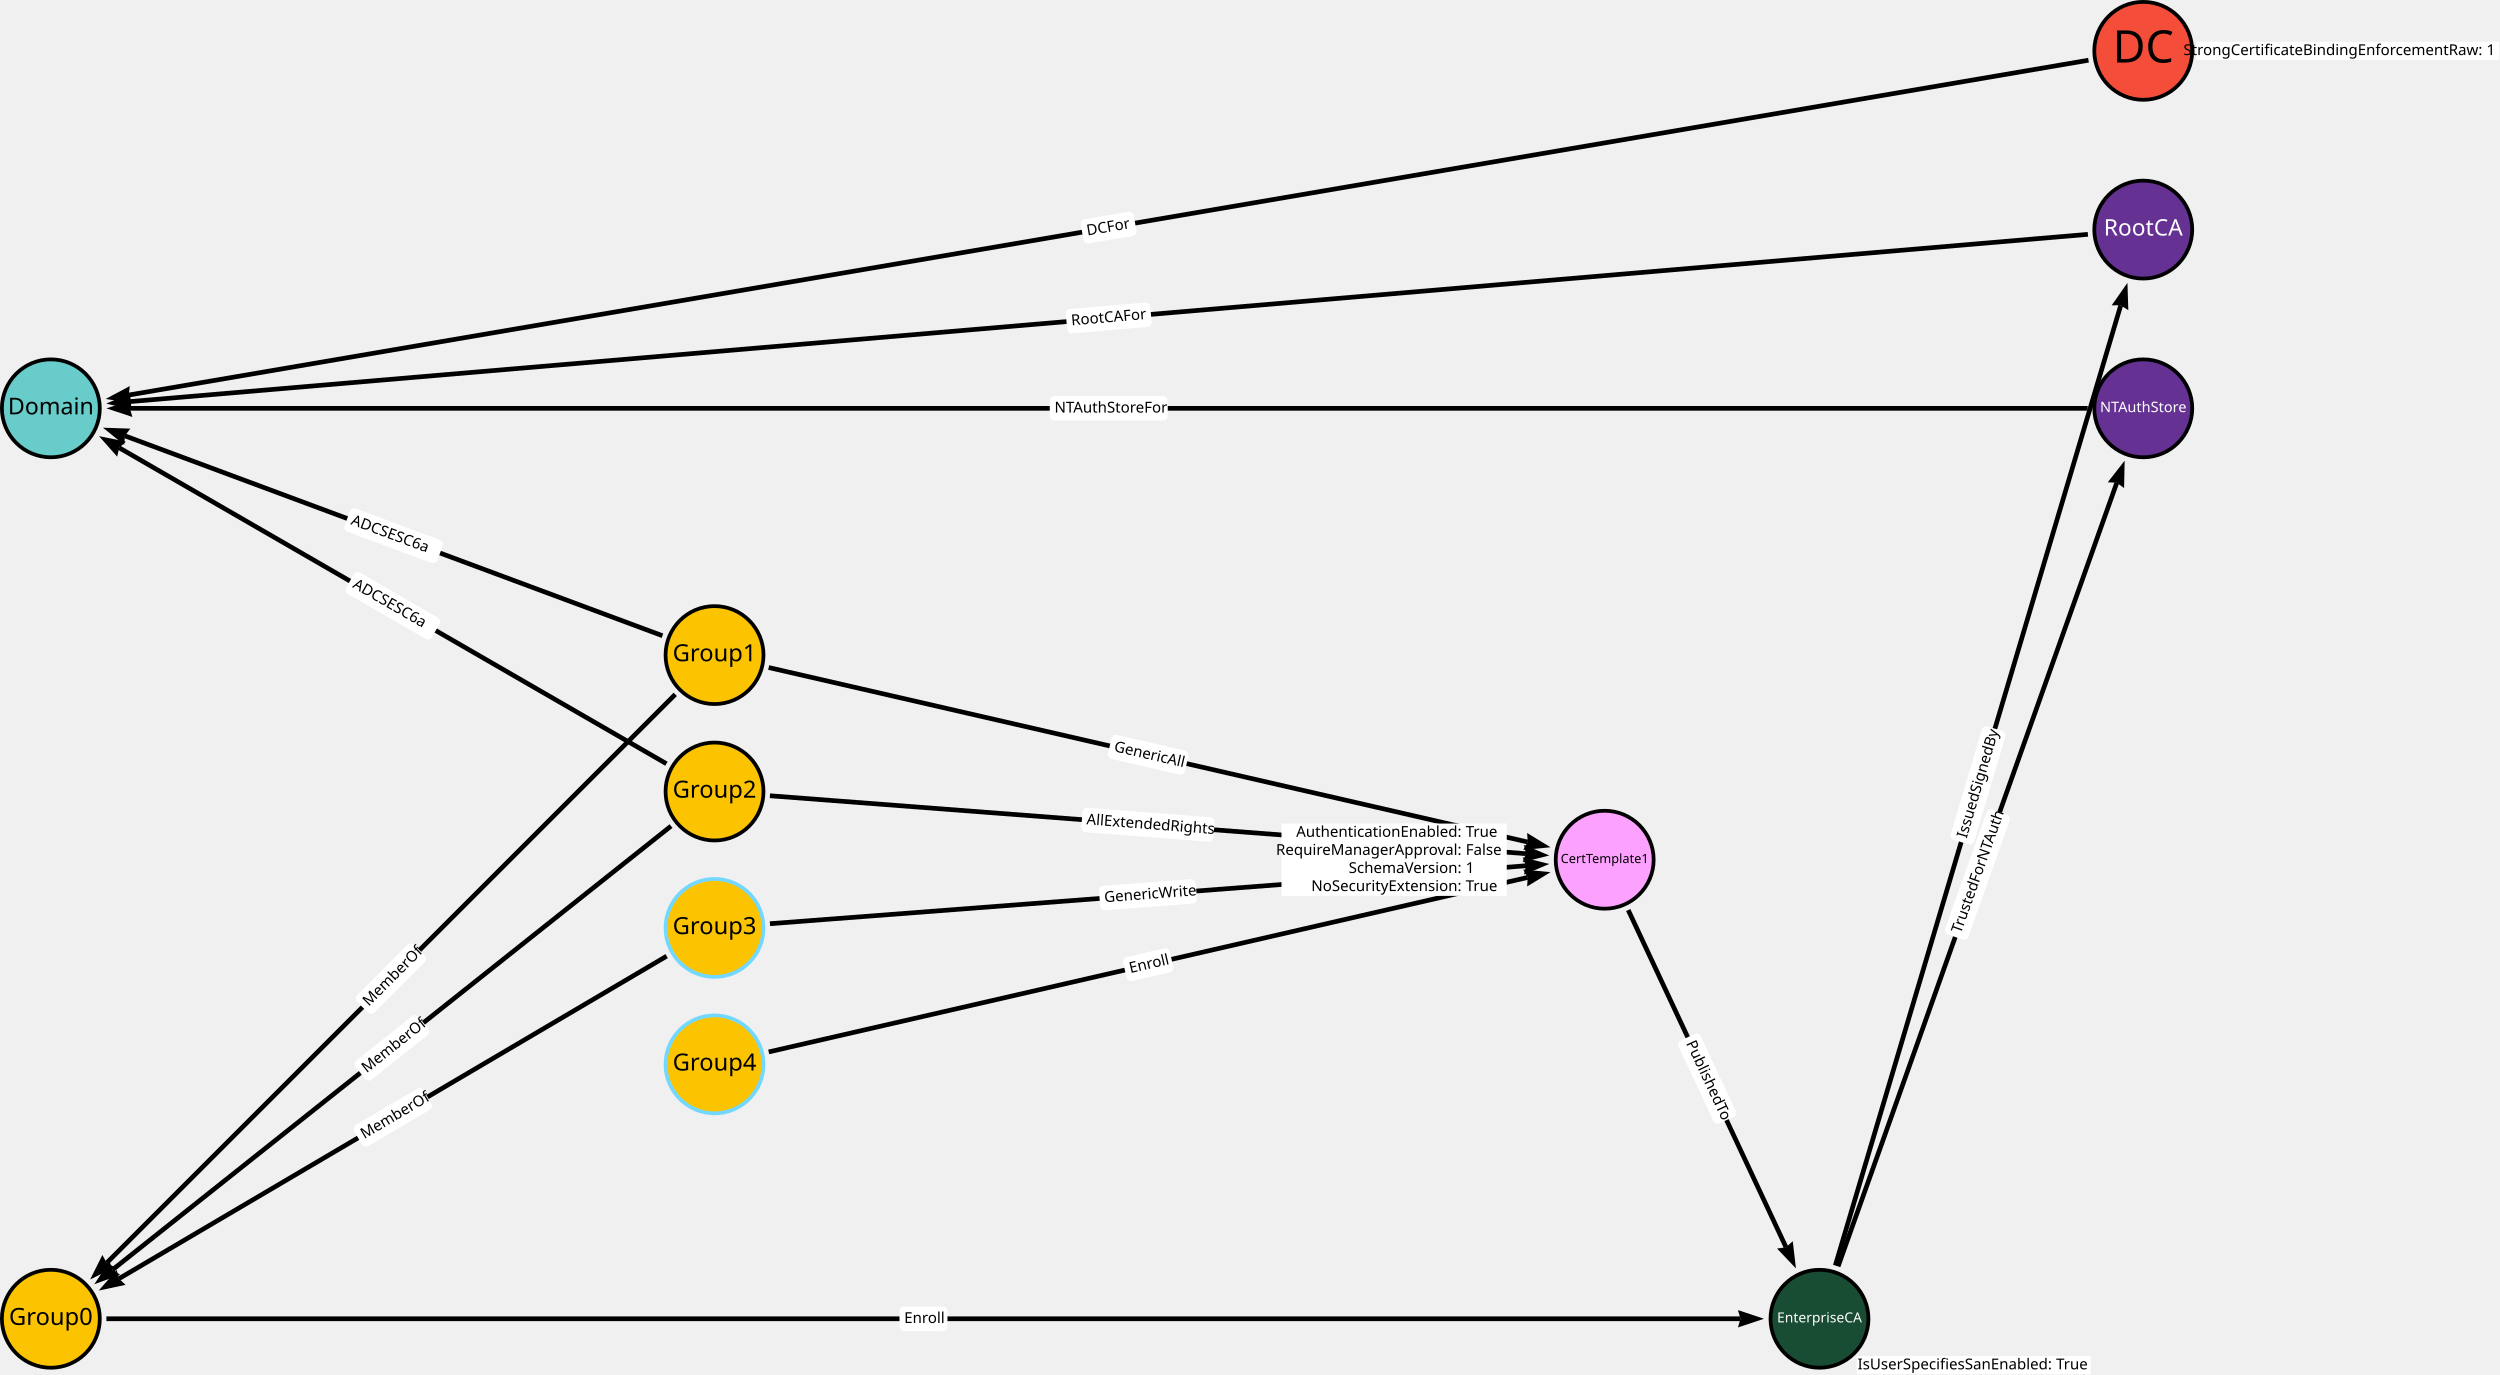
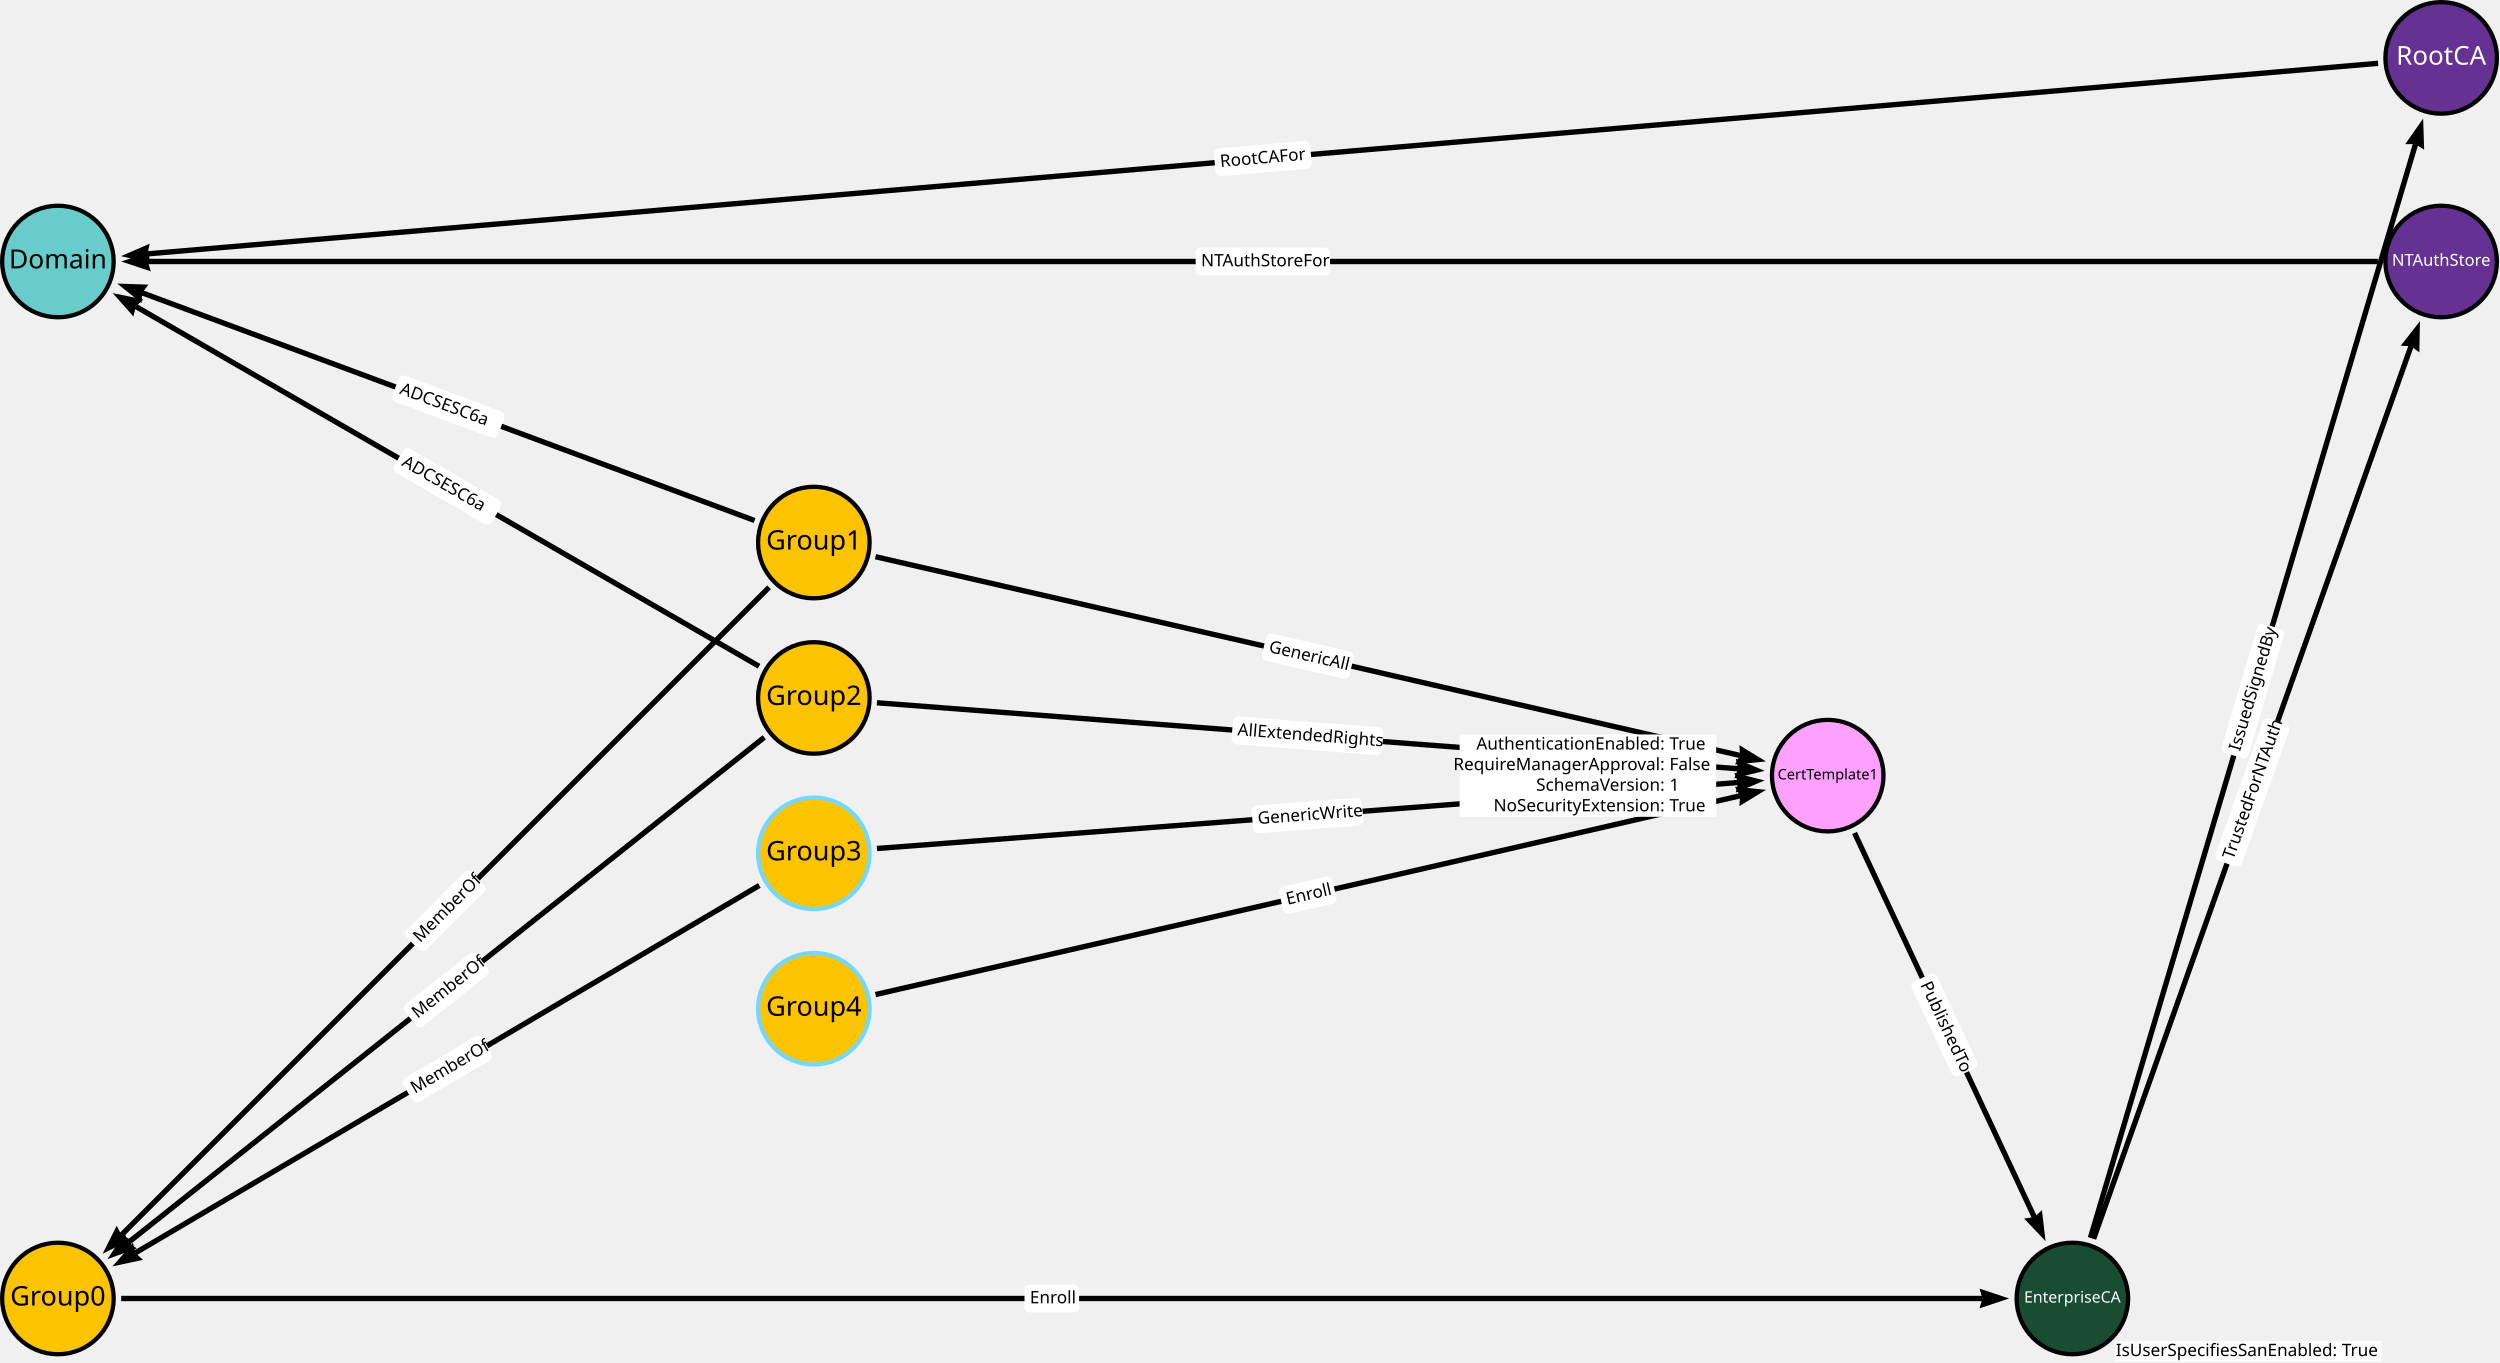
- <svg xmlns="http://www.w3.org/2000/svg" width="2655" height="1460" viewBox="0 0 2655 1460">
+ <svg xmlns="http://www.w3.org/2000/svg" width="2331" height="1270" viewBox="0 0 2331 1270">
  <defs>
    <style type="text/css" />
  </defs>
-   <g transform="translate(-21 4) scale(1)">
+   <g transform="translate(-21 -185.8255) scale(1)">
    <g class="relationship">
      <g transform="translate(2297.141 239.8255) rotate(175.1174)" stroke-width="5" stroke="#000000">
        <path d="M 59 0 L 2146.372 0" />
        <polygon points="-24.862,0 -27.625,9.208 0,0 -27.625,-9.208" fill="#000000" transform="translate(2171.234 0) rotate(0)" stroke="none" />
      </g>
      <g transform="translate(1198.456 333.6802) rotate(355.1174) translate(0 -13)">
        <g transform="translate(0 0)">
          <g transform="translate(-45.01172 0)" fill="#ffffff" stroke="#000000" stroke-width="0">
            <rect x="0" y="0" width="90.023" height="26" rx="5" ry="5" stroke="none" />
            <text xml:space="preserve" x="5" y="17.5" stroke="none" text-anchor="left" font-family="sans-serif" font-size="16" font-weight="normal" fill="#000000">RootCAFor</text>
          </g>
        </g>
      </g>
    </g>
    <g class="relationship">
      <g transform="translate(1953.292 1396.53) rotate(-73.44457)" stroke-width="5" stroke="#000000">
        <path d="M 59 0 L 1122.868 0" />
        <polygon points="-24.862,0 -27.625,9.208 0,0 -27.625,-9.208" fill="#000000" transform="translate(1147.73 0) rotate(0)" stroke="none" />
      </g>
      <g transform="translate(2121.674 830.0935) rotate(-73.44457) translate(0 -13)">
        <g transform="translate(0 0)">
          <g transform="translate(-62.81641 0)" fill="#ffffff" stroke="#000000" stroke-width="0">
            <rect x="0" y="0" width="125.633" height="26" rx="5" ry="5" stroke="none" />
            <text xml:space="preserve" x="5" y="17.5" stroke="none" text-anchor="left" font-family="sans-serif" font-size="16" font-weight="normal" fill="#000000">IssuedSignedBy</text>
          </g>
        </g>
      </g>
    </g>
    <g class="relationship">
      <g transform="translate(2297.141 429.651) rotate(180)" stroke-width="5" stroke="#000000">
        <path d="M 59 0 L 2138.279 0" />
        <polygon points="-24.862,0 -27.625,9.208 0,0 -27.625,-9.208" fill="#000000" transform="translate(2163.141 0) rotate(0)" stroke="none" />
      </g>
      <g transform="translate(1198.501 429.651) rotate(360) translate(0 -13)">
        <g transform="translate(0 0)">
          <g transform="translate(-62.64844 0)" fill="#ffffff" stroke="#000000" stroke-width="0">
            <rect x="0" y="0" width="125.297" height="26" rx="5" ry="5" stroke="none" />
            <text xml:space="preserve" x="5" y="17.5" stroke="none" text-anchor="left" font-family="sans-serif" font-size="16" font-weight="normal" fill="#000000">NTAuthStoreFor</text>
          </g>
        </g>
      </g>
    </g>
    <g class="relationship">
      <g transform="translate(1953.292 1396.53) rotate(-70.4232)" stroke-width="5" stroke="#000000">
        <path d="M 59 0 L 942.338 0" />
        <polygon points="-24.862,0 -27.625,9.208 0,0 -27.625,-9.208" fill="#000000" transform="translate(967.2003 0) rotate(0)" stroke="none" />
      </g>
      <g transform="translate(2121.051 924.803) rotate(-70.4232) translate(0 -13)">
        <g transform="translate(0 0)">
          <g transform="translate(-70.35156 0)" fill="#ffffff" stroke="#000000" stroke-width="0">
            <rect x="0" y="0" width="140.703" height="26" rx="5" ry="5" stroke="none" />
            <text xml:space="preserve" x="5" y="17.5" stroke="none" text-anchor="left" font-family="sans-serif" font-size="16" font-weight="normal" fill="#000000">TrustedForNTAuth</text>
-           </g>
-         </g>
-       </g>
-     </g>
-     <g class="relationship">
-       <g transform="translate(2297.141 50) rotate(170.3047)" stroke-width="5" stroke="#000000">
-         <path d="M 59 0 L 2170.477 0" />
-         <polygon points="-24.862,0 -27.625,9.208 0,0 -27.625,-9.208" fill="#000000" transform="translate(2195.339 0) rotate(0)" stroke="none" />
-       </g>
-       <g transform="translate(1198.324 237.732) rotate(350.3047) translate(0 -13)">
-         <g transform="translate(0 0)">
-           <g transform="translate(-28.55469 0)" fill="#ffffff" stroke="#000000" stroke-width="0">
-             <rect x="0" y="0" width="57.109" height="26" rx="5" ry="5" stroke="none" />
-             <text xml:space="preserve" x="5" y="17.5" stroke="none" text-anchor="left" font-family="sans-serif" font-size="16" font-weight="normal" fill="#000000">DCFor</text>
          </g>
        </g>
      </g>
    </g>
    <g class="relationship">
      <g transform="translate(75 1396.53) rotate(0)" stroke-width="5" stroke="#000000">
        <path d="M 59 0 L 1794.43 0" />
        <polygon points="-24.862,0 -27.625,9.208 0,0 -27.625,-9.208" fill="#000000" transform="translate(1819.292 0) rotate(0)" stroke="none" />
      </g>
      <g transform="translate(1001.715 1396.53) rotate(0) translate(0 -13)">
        <g transform="translate(0 0)">
          <g transform="translate(-25.45312 0)" fill="#ffffff" stroke="#000000" stroke-width="0">
            <rect x="0" y="0" width="50.906" height="26" rx="5" ry="5" stroke="none" />
            <text xml:space="preserve" x="5" y="17.5" stroke="none" text-anchor="left" font-family="sans-serif" font-size="16" font-weight="normal" fill="#000000">Enroll</text>
          </g>
        </g>
      </g>
    </g>
    <g class="relationship">
      <g transform="translate(1725.17 909.0292) rotate(64.92312)" stroke-width="5" stroke="#000000">
        <path d="M 59 0 L 454.373 0" />
        <polygon points="-24.862,0 -27.625,9.208 0,0 -27.625,-9.208" fill="#000000" transform="translate(479.2348 0) rotate(0)" stroke="none" />
      </g>
      <g transform="translate(1833.962 1141.52) rotate(64.92312) translate(0 -13)">
        <g transform="translate(0 0)">
          <g transform="translate(-48.58594 0)" fill="#ffffff" stroke="#000000" stroke-width="0">
            <rect x="0" y="0" width="97.172" height="26" rx="5" ry="5" stroke="none" />
            <text xml:space="preserve" x="5" y="17.5" stroke="none" text-anchor="left" font-family="sans-serif" font-size="16" font-weight="normal" fill="#000000">PublishedTo</text>
          </g>
        </g>
      </g>
    </g>
    <g class="relationship">
      <g transform="translate(779.8315 691.6985) rotate(12.94718)" stroke-width="5" stroke="#000000">
        <path d="M 59 0 L 886.136 0" />
        <polygon points="-24.862,0 -27.625,9.208 0,0 -27.625,-9.208" fill="#000000" transform="translate(910.9984 0) rotate(0)" stroke="none" />
      </g>
      <g transform="translate(1240.386 797.5786) rotate(12.94718) translate(0 -13)">
        <g transform="translate(0 0)">
          <g transform="translate(-41.90234 0)" fill="#ffffff" stroke="#000000" stroke-width="0">
            <rect x="0" y="0" width="83.805" height="26" rx="5" ry="5" stroke="none" />
            <text xml:space="preserve" x="5" y="17.5" stroke="none" text-anchor="left" font-family="sans-serif" font-size="16" font-weight="normal" fill="#000000">GenericAll</text>
          </g>
        </g>
      </g>
    </g>
    <g class="relationship">
      <g transform="translate(779.8315 691.6985) rotate(135)" stroke-width="5" stroke="#000000">
        <path d="M 59 0 L 912.92 0" />
        <polygon points="-24.862,0 -27.625,9.208 0,0 -27.625,-9.208" fill="#000000" transform="translate(937.7823 0) rotate(0)" stroke="none" />
      </g>
      <g transform="translate(436.2059 1035.324) rotate(315) translate(0 -13)">
        <g transform="translate(0 0)">
          <g transform="translate(-42.78516 0)" fill="#ffffff" stroke="#000000" stroke-width="0">
            <rect x="0" y="0" width="85.57" height="26" rx="5" ry="5" stroke="none" />
            <text xml:space="preserve" x="5" y="17.5" stroke="none" text-anchor="left" font-family="sans-serif" font-size="16" font-weight="normal" fill="#000000">MemberOf</text>
          </g>
        </g>
      </g>
    </g>
    <g class="relationship">
      <g transform="translate(779.8315 691.6985) rotate(-159.6055)" stroke-width="5" stroke="#000000">
        <path d="M 59 0 L 668.106 0" />
        <polygon points="-24.862,0 -27.625,9.208 0,0 -27.625,-9.208" fill="#000000" transform="translate(692.9683 0) rotate(0)" stroke="none" />
      </g>
      <g transform="translate(439.0676 565.0067) rotate(20.3945) translate(0 -13)">
        <g transform="translate(0 0)">
          <g transform="translate(-52.57422 0)" fill="#ffffff" stroke="#000000" stroke-width="0">
            <rect x="0" y="0" width="105.148" height="26" rx="5" ry="5" stroke="none" />
            <text xml:space="preserve" x="5" y="17.5" stroke="none" text-anchor="left" font-family="sans-serif" font-size="16" font-weight="normal" fill="#000000">ADCSESC6a</text>
          </g>
        </g>
      </g>
    </g>
    <g class="relationship">
      <g transform="translate(779.8315 836.5856) rotate(4.382152)" stroke-width="5" stroke="#000000">
        <path d="M 59 0 L 864.248 0" />
        <polygon points="-24.862,0 -27.625,9.208 0,0 -27.625,-9.208" fill="#000000" transform="translate(889.1098 0) rotate(0)" stroke="none" />
      </g>
      <g transform="translate(1240.106 871.8576) rotate(4.382152) translate(0 -13)">
        <g transform="translate(0 0)">
          <g transform="translate(-70.37109 0)" fill="#ffffff" stroke="#000000" stroke-width="0">
            <rect x="0" y="0" width="140.742" height="26" rx="5" ry="5" stroke="none" />
            <text xml:space="preserve" x="5" y="17.5" stroke="none" text-anchor="left" font-family="sans-serif" font-size="16" font-weight="normal" fill="#000000">AllExtendedRights</text>
          </g>
        </g>
      </g>
    </g>
    <g class="relationship">
      <g transform="translate(779.8315 836.5856) rotate(141.5351)" stroke-width="5" stroke="#000000">
        <path d="M 59 0 L 816.318 0" />
        <polygon points="-24.862,0 -27.625,9.208 0,0 -27.625,-9.208" fill="#000000" transform="translate(841.1806 0) rotate(0)" stroke="none" />
      </g>
      <g transform="translate(437.1492 1108.825) rotate(321.5351) translate(0 -13)">
        <g transform="translate(0 0)">
          <g transform="translate(-42.78516 0)" fill="#ffffff" stroke="#000000" stroke-width="0">
            <rect x="0" y="0" width="85.57" height="26" rx="5" ry="5" stroke="none" />
            <text xml:space="preserve" x="5" y="17.5" stroke="none" text-anchor="left" font-family="sans-serif" font-size="16" font-weight="normal" fill="#000000">MemberOf</text>
          </g>
        </g>
      </g>
    </g>
    <g class="relationship">
      <g transform="translate(779.8315 836.5856) rotate(-150)" stroke-width="5" stroke="#000000">
        <path d="M 59 0 L 730.007 0" />
        <polygon points="-24.862,0 -27.625,9.208 0,0 -27.625,-9.208" fill="#000000" transform="translate(754.8693 0) rotate(0)" stroke="none" />
      </g>
      <g transform="translate(438.1814 639.3339) rotate(30) translate(0 -13)">
        <g transform="translate(0 0)">
          <g transform="translate(-52.57422 0)" fill="#ffffff" stroke="#000000" stroke-width="0">
            <rect x="0" y="0" width="105.148" height="26" rx="5" ry="5" stroke="none" />
            <text xml:space="preserve" x="5" y="17.5" stroke="none" text-anchor="left" font-family="sans-serif" font-size="16" font-weight="normal" fill="#000000">ADCSESC6a</text>
          </g>
        </g>
      </g>
    </g>
    <g class="relationship">
      <g transform="translate(779.8315 981.4728) rotate(-4.382152)" stroke-width="5" stroke="#000000">
        <path d="M 59 0 L 864.248 0" />
        <polygon points="-24.862,0 -27.625,9.208 0,0 -27.625,-9.208" fill="#000000" transform="translate(889.1098 0) rotate(0)" stroke="none" />
      </g>
      <g transform="translate(1240.106 946.2009) rotate(-4.382152) translate(0 -13)">
        <g transform="translate(0 0)">
          <g transform="translate(-51.53125 0)" fill="#ffffff" stroke="#000000" stroke-width="0">
            <rect x="0" y="0" width="103.062" height="26" rx="5" ry="5" stroke="none" />
            <text xml:space="preserve" x="5" y="17.5" stroke="none" text-anchor="left" font-family="sans-serif" font-size="16" font-weight="normal" fill="#000000">GenericWrite</text>
          </g>
        </g>
      </g>
    </g>
    <g class="relationship">
      <g transform="translate(779.8315 981.4728) rotate(149.5073)" stroke-width="5" stroke="#000000">
        <path d="M 59 0 L 734.099 0" />
        <polygon points="-24.862,0 -27.625,9.208 0,0 -27.625,-9.208" fill="#000000" transform="translate(758.9608 0) rotate(0)" stroke="none" />
      </g>
      <g transform="translate(438.1275 1182.694) rotate(329.5073) translate(0 -13)">
        <g transform="translate(0 0)">
          <g transform="translate(-42.78516 0)" fill="#ffffff" stroke="#000000" stroke-width="0">
            <rect x="0" y="0" width="85.57" height="26" rx="5" ry="5" stroke="none" />
            <text xml:space="preserve" x="5" y="17.5" stroke="none" text-anchor="left" font-family="sans-serif" font-size="16" font-weight="normal" fill="#000000">MemberOf</text>
          </g>
        </g>
      </g>
    </g>
    <g class="relationship">
      <g transform="translate(779.8315 1126.36) rotate(-12.94718)" stroke-width="5" stroke="#000000">
        <path d="M 59 0 L 886.136 0" />
        <polygon points="-24.862,0 -27.625,9.208 0,0 -27.625,-9.208" fill="#000000" transform="translate(910.9984 0) rotate(0)" stroke="none" />
      </g>
      <g transform="translate(1240.386 1020.48) rotate(-12.94718) translate(0 -13)">
        <g transform="translate(0 0)">
          <g transform="translate(-25.45312 0)" fill="#ffffff" stroke="#000000" stroke-width="0">
            <rect x="0" y="0" width="50.906" height="26" rx="5" ry="5" stroke="none" />
            <text xml:space="preserve" x="5" y="17.5" stroke="none" text-anchor="left" font-family="sans-serif" font-size="16" font-weight="normal" fill="#000000">Enroll</text>
          </g>
        </g>
      </g>
    </g>
    <g class="node">
      <g fill="#68ccca" stroke="#000000" stroke-width="4">
        <circle cx="75" cy="429.651" r="52" />
      </g>
      <g transform="translate(75 429.651)">
        <g transform="scale(0.492188) translate(0 0)">
          <g transform="translate(0 0)">
            <g font-family="sans-serif" font-size="50" font-weight="normal" fill="#000000" text-anchor="middle">
              <text xml:space="preserve" x="0" y="13" stroke="none">Domain</text>
            </g>
          </g>
        </g>
      </g>
    </g>
    <g class="node">
      <g fill="#653294" stroke="#000000" stroke-width="4">
        <circle cx="2297.141" cy="429.651" r="52" />
      </g>
      <g transform="translate(2297.141 429.651)">
        <g transform="scale(0.3085944) translate(0 0)">
          <g transform="translate(0 0)">
            <g font-family="sans-serif" font-size="50" font-weight="normal" fill="#ffffff" text-anchor="middle">
              <text xml:space="preserve" x="0" y="13" stroke="none">NTAuthStore</text>
            </g>
          </g>
        </g>
      </g>
    </g>
    <g class="node">
      <g fill="#653294" stroke="#000000" stroke-width="4">
        <circle cx="2297.141" cy="239.825" r="52" />
      </g>
      <g transform="translate(2297.141 239.8255)">
        <g transform="scale(0.4843755) translate(0 0)">
          <g transform="translate(0 0)">
            <g font-family="sans-serif" font-size="50" font-weight="normal" fill="#ffffff" text-anchor="middle">
              <text xml:space="preserve" x="0" y="13" stroke="none">RootCA</text>
            </g>
          </g>
        </g>
      </g>
    </g>
    <g class="node">
      <g fill="#194d33" stroke="#000000" stroke-width="4">
        <circle cx="1953.292" cy="1396.53" r="52" />
      </g>
      <g transform="translate(1953.292 1396.53)">
        <g transform="scale(0.2949226) translate(0 0)">
          <g transform="translate(0 0)">
            <g font-family="sans-serif" font-size="50" font-weight="normal" fill="#ffffff" text-anchor="middle">
              <text xml:space="preserve" x="0" y="13" stroke="none">EnterpriseCA</text>
            </g>
          </g>
        </g>
        <g transform="translate(39.59798 39.59798)">
          <g transform="translate(0 0)">
            <g transform="translate(0 0)" fill="white">
              <rect x="0" y="0" width="248.422" height="19.2" rx="0" ry="0" stroke="none" />
              <g font-family="sans-serif" font-size="16" font-weight="normal" fill="#000000" text-anchor="end">
                <text xml:space="preserve" x="207.227" y="14.1" stroke="none">IsUserSpecifiesSanEnabled:</text>
                <text xml:space="preserve" x="211.672" y="14.1" stroke="none" text-anchor="start">True</text>
-               </g>
-             </g>
-           </g>
-         </g>
-       </g>
-     </g>
-     <g class="node">
-       <g fill="#f44e3b" stroke="#000000" stroke-width="4">
-         <circle cx="2297.141" cy="50" r="52" />
-       </g>
-       <g transform="translate(2297.141 50)">
-         <g transform="scale(0.953125) translate(0 0)">
-           <g transform="translate(0 0)">
-             <g font-family="sans-serif" font-size="50" font-weight="normal" fill="#000000" text-anchor="middle">
-               <text xml:space="preserve" x="0" y="13" stroke="none">DC</text>
-             </g>
-           </g>
-         </g>
-         <g transform="translate(56 -9.6)">
-           <g transform="translate(0 0)">
-             <g transform="translate(0 0)" fill="white">
-               <rect x="0" y="0" width="321.938" height="19.2" rx="0" ry="0" stroke="none" />
-               <g font-family="sans-serif" font-size="16" font-weight="normal" fill="#000000" text-anchor="end">
-                 <text xml:space="preserve" x="304.148" y="14.1" stroke="none">StrongCertificateBindingEnforcementRaw:</text>
-                 <text xml:space="preserve" x="308.594" y="14.1" stroke="none" text-anchor="start">1</text>
              </g>
            </g>
          </g>
        </g>
      </g>
    </g>
    <g class="node">
      <g fill="#fcc400" stroke="#000000" stroke-width="4">
        <circle cx="75" cy="1396.53" r="52" />
      </g>
      <g transform="translate(75 1396.53)">
        <g transform="scale(0.5039067) translate(0 0)">
          <g transform="translate(0 0)">
            <g font-family="sans-serif" font-size="50" font-weight="normal" fill="#000000" text-anchor="middle">
              <text xml:space="preserve" x="0" y="13" stroke="none">Group0</text>
            </g>
          </g>
        </g>
      </g>
    </g>
    <g class="node">
      <g fill="#fda1ff" stroke="#000000" stroke-width="4">
        <circle cx="1725.17" cy="909.029" r="52" />
      </g>
      <g transform="translate(1725.17 909.0292)">
        <g transform="scale(0.2714851) translate(0 0)">
          <g transform="translate(0 0)">
            <g font-family="sans-serif" font-size="50" font-weight="normal" fill="#000000" text-anchor="middle">
              <text xml:space="preserve" x="0" y="13" stroke="none">CertTemplate1</text>
            </g>
          </g>
        </g>
        <g transform="translate(-104 -38.4)">
          <g transform="translate(0 0)">
            <g transform="translate(-239.2344 0)" fill="white">
              <rect x="0" y="0" width="239.234" height="76.8" rx="0" ry="0" stroke="none" />
              <g font-family="sans-serif" font-size="16" font-weight="normal" fill="#000000" text-anchor="end">
                <text xml:space="preserve" x="191.219" y="14.1" stroke="none">AuthenticationEnabled:</text>
                <text xml:space="preserve" x="195.664" y="14.1" stroke="none" text-anchor="start">True</text>
                <text xml:space="preserve" x="191.219" y="33.3" stroke="none" text-anchor="end">RequireManagerApproval:</text>
                <text xml:space="preserve" x="195.664" y="33.3" stroke="none" text-anchor="start">False</text>
                <text xml:space="preserve" x="191.219" y="52.5" stroke="none" text-anchor="end">SchemaVersion:</text>
                <text xml:space="preserve" x="195.664" y="52.5" stroke="none" text-anchor="start">1</text>
                <text xml:space="preserve" x="191.219" y="71.7" stroke="none" text-anchor="end">NoSecurityExtension:</text>
                <text xml:space="preserve" x="195.664" y="71.7" stroke="none" text-anchor="start">True</text>
              </g>
            </g>
          </g>
        </g>
      </g>
    </g>
    <g class="node">
      <g fill="#fcc400" stroke="#000000" stroke-width="4">
        <circle cx="779.832" cy="691.698" r="52" />
      </g>
      <g transform="translate(779.8315 691.6985)">
        <g transform="scale(0.5039067) translate(0 0)">
          <g transform="translate(0 0)">
            <g font-family="sans-serif" font-size="50" font-weight="normal" fill="#000000" text-anchor="middle">
              <text xml:space="preserve" x="0" y="13" stroke="none">Group1</text>
            </g>
          </g>
        </g>
      </g>
    </g>
    <g class="node">
      <g fill="#fcc400" stroke="#000000" stroke-width="4">
        <circle cx="779.832" cy="836.586" r="52" />
      </g>
      <g transform="translate(779.8315 836.5856)">
        <g transform="scale(0.5039067) translate(0 0)">
          <g transform="translate(0 0)">
            <g font-family="sans-serif" font-size="50" font-weight="normal" fill="#000000" text-anchor="middle">
              <text xml:space="preserve" x="0" y="13" stroke="none">Group2</text>
            </g>
          </g>
        </g>
      </g>
    </g>
    <g class="node">
      <g fill="#fcc400" stroke="#73d8ff" stroke-width="4">
        <circle cx="779.832" cy="981.473" r="52" />
      </g>
      <g transform="translate(779.8315 981.4728)">
        <g transform="scale(0.5039067) translate(0 0)">
          <g transform="translate(0 0)">
            <g font-family="sans-serif" font-size="50" font-weight="normal" fill="#000000" text-anchor="middle">
              <text xml:space="preserve" x="0" y="13" stroke="none">Group3</text>
            </g>
          </g>
        </g>
      </g>
    </g>
    <g class="node">
      <g fill="#fcc400" stroke="#73d8ff" stroke-width="4">
        <circle cx="779.832" cy="1126.36" r="52" />
      </g>
      <g transform="translate(779.8315 1126.36)">
        <g transform="scale(0.5039067) translate(0 0)">
          <g transform="translate(0 0)">
            <g font-family="sans-serif" font-size="50" font-weight="normal" fill="#000000" text-anchor="middle">
              <text xml:space="preserve" x="0" y="13" stroke="none">Group4</text>
            </g>
          </g>
        </g>
      </g>
    </g>
  </g>
</svg>
